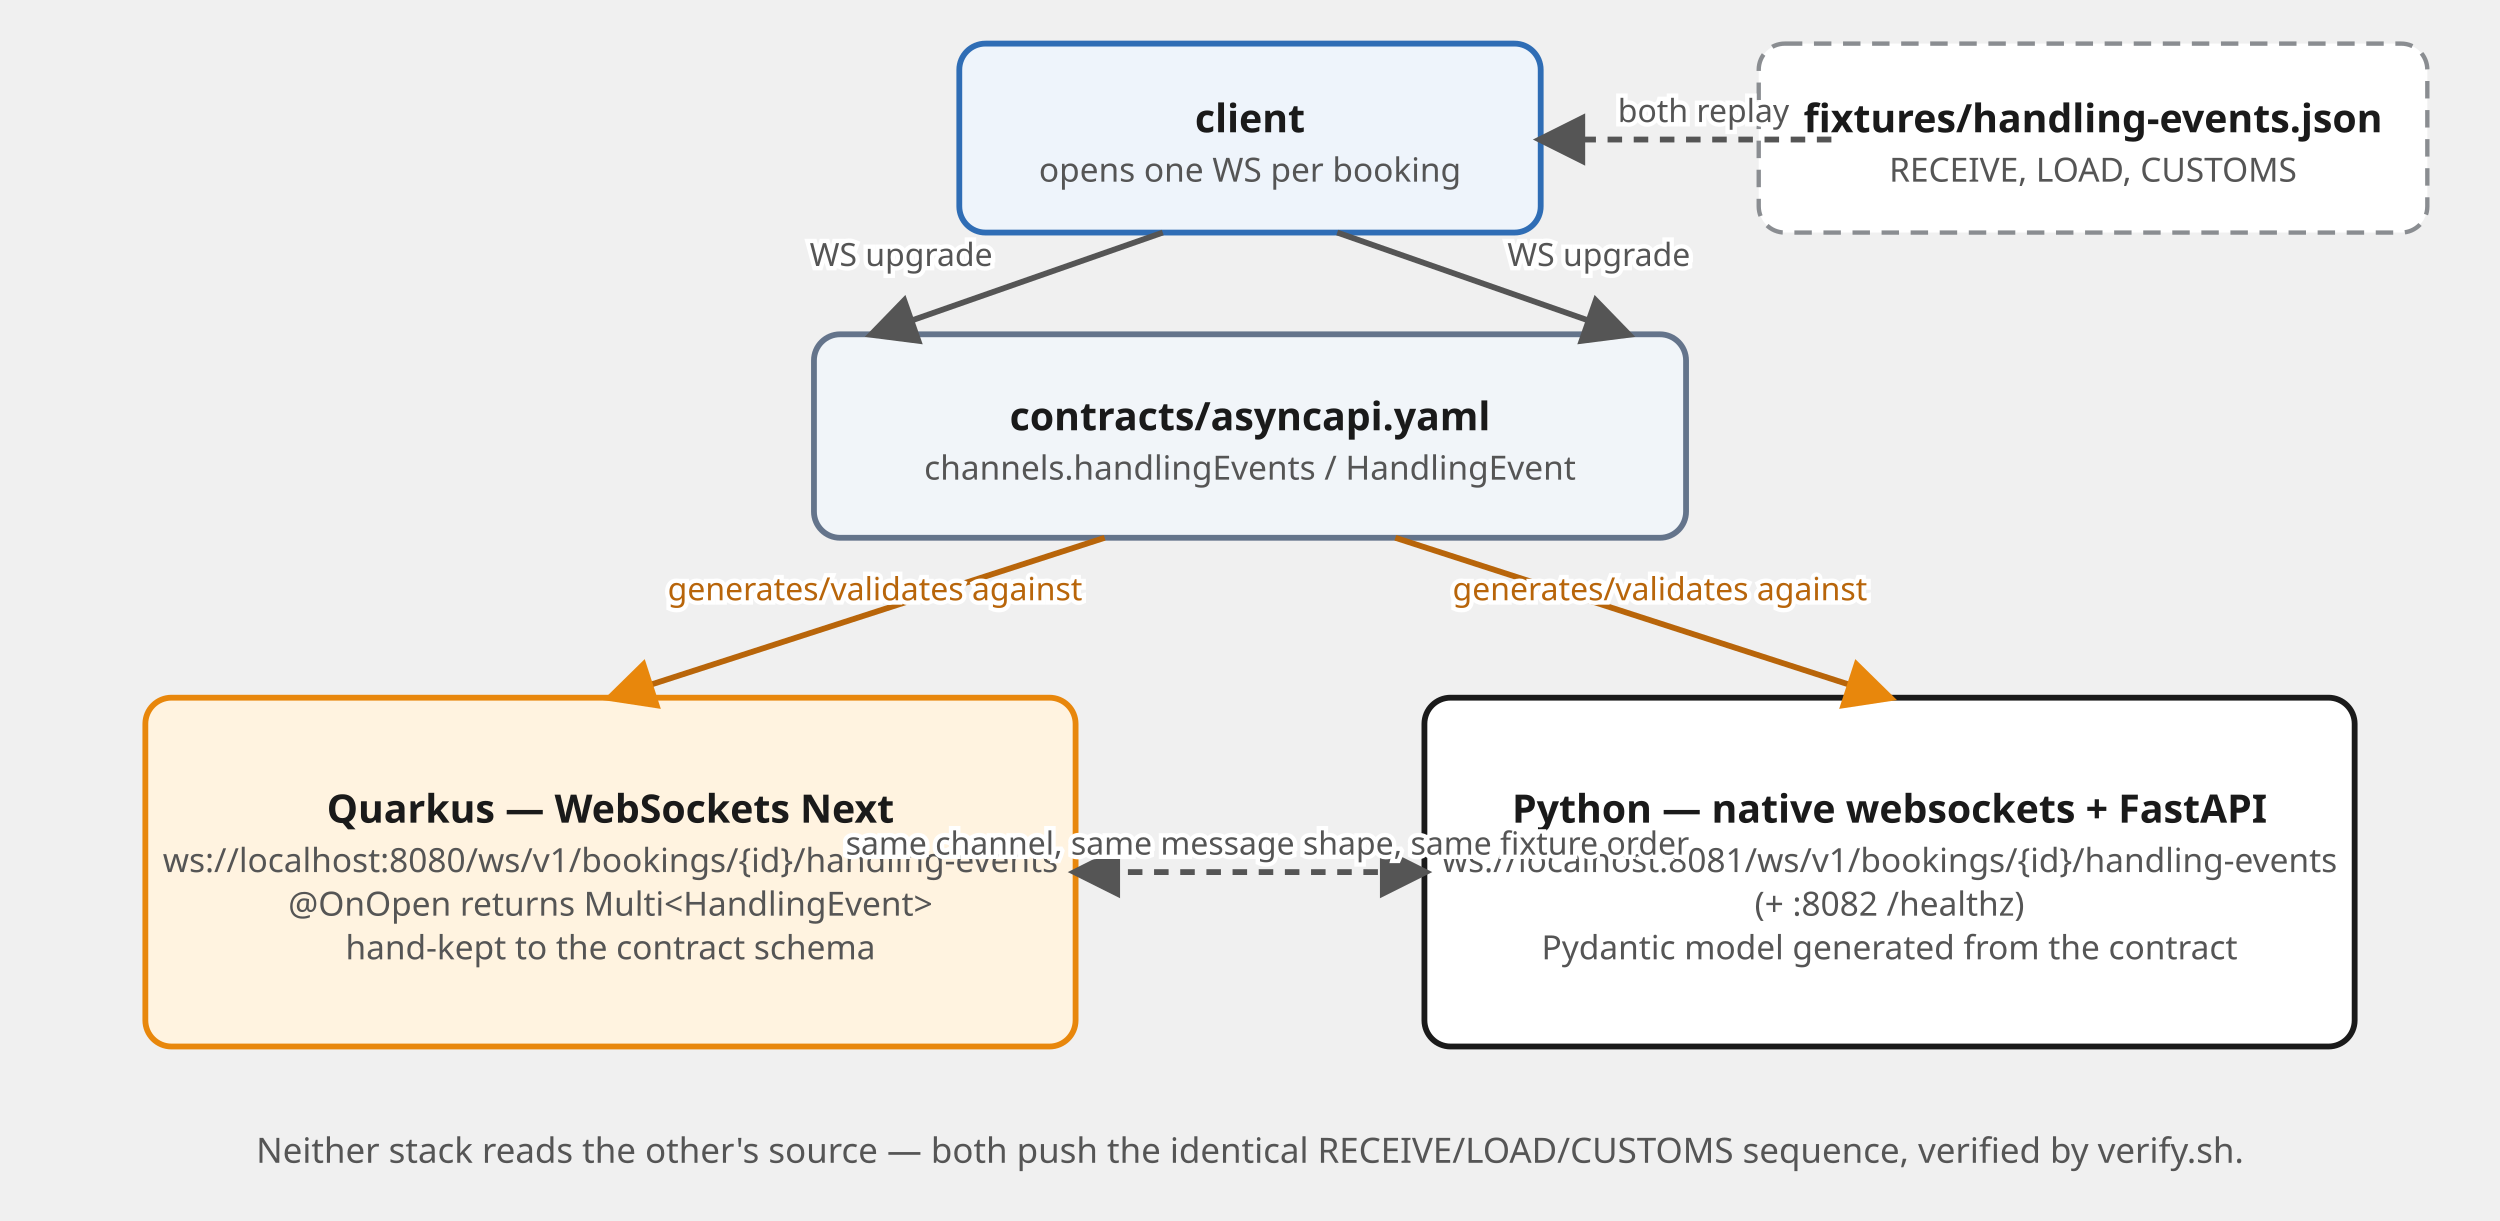
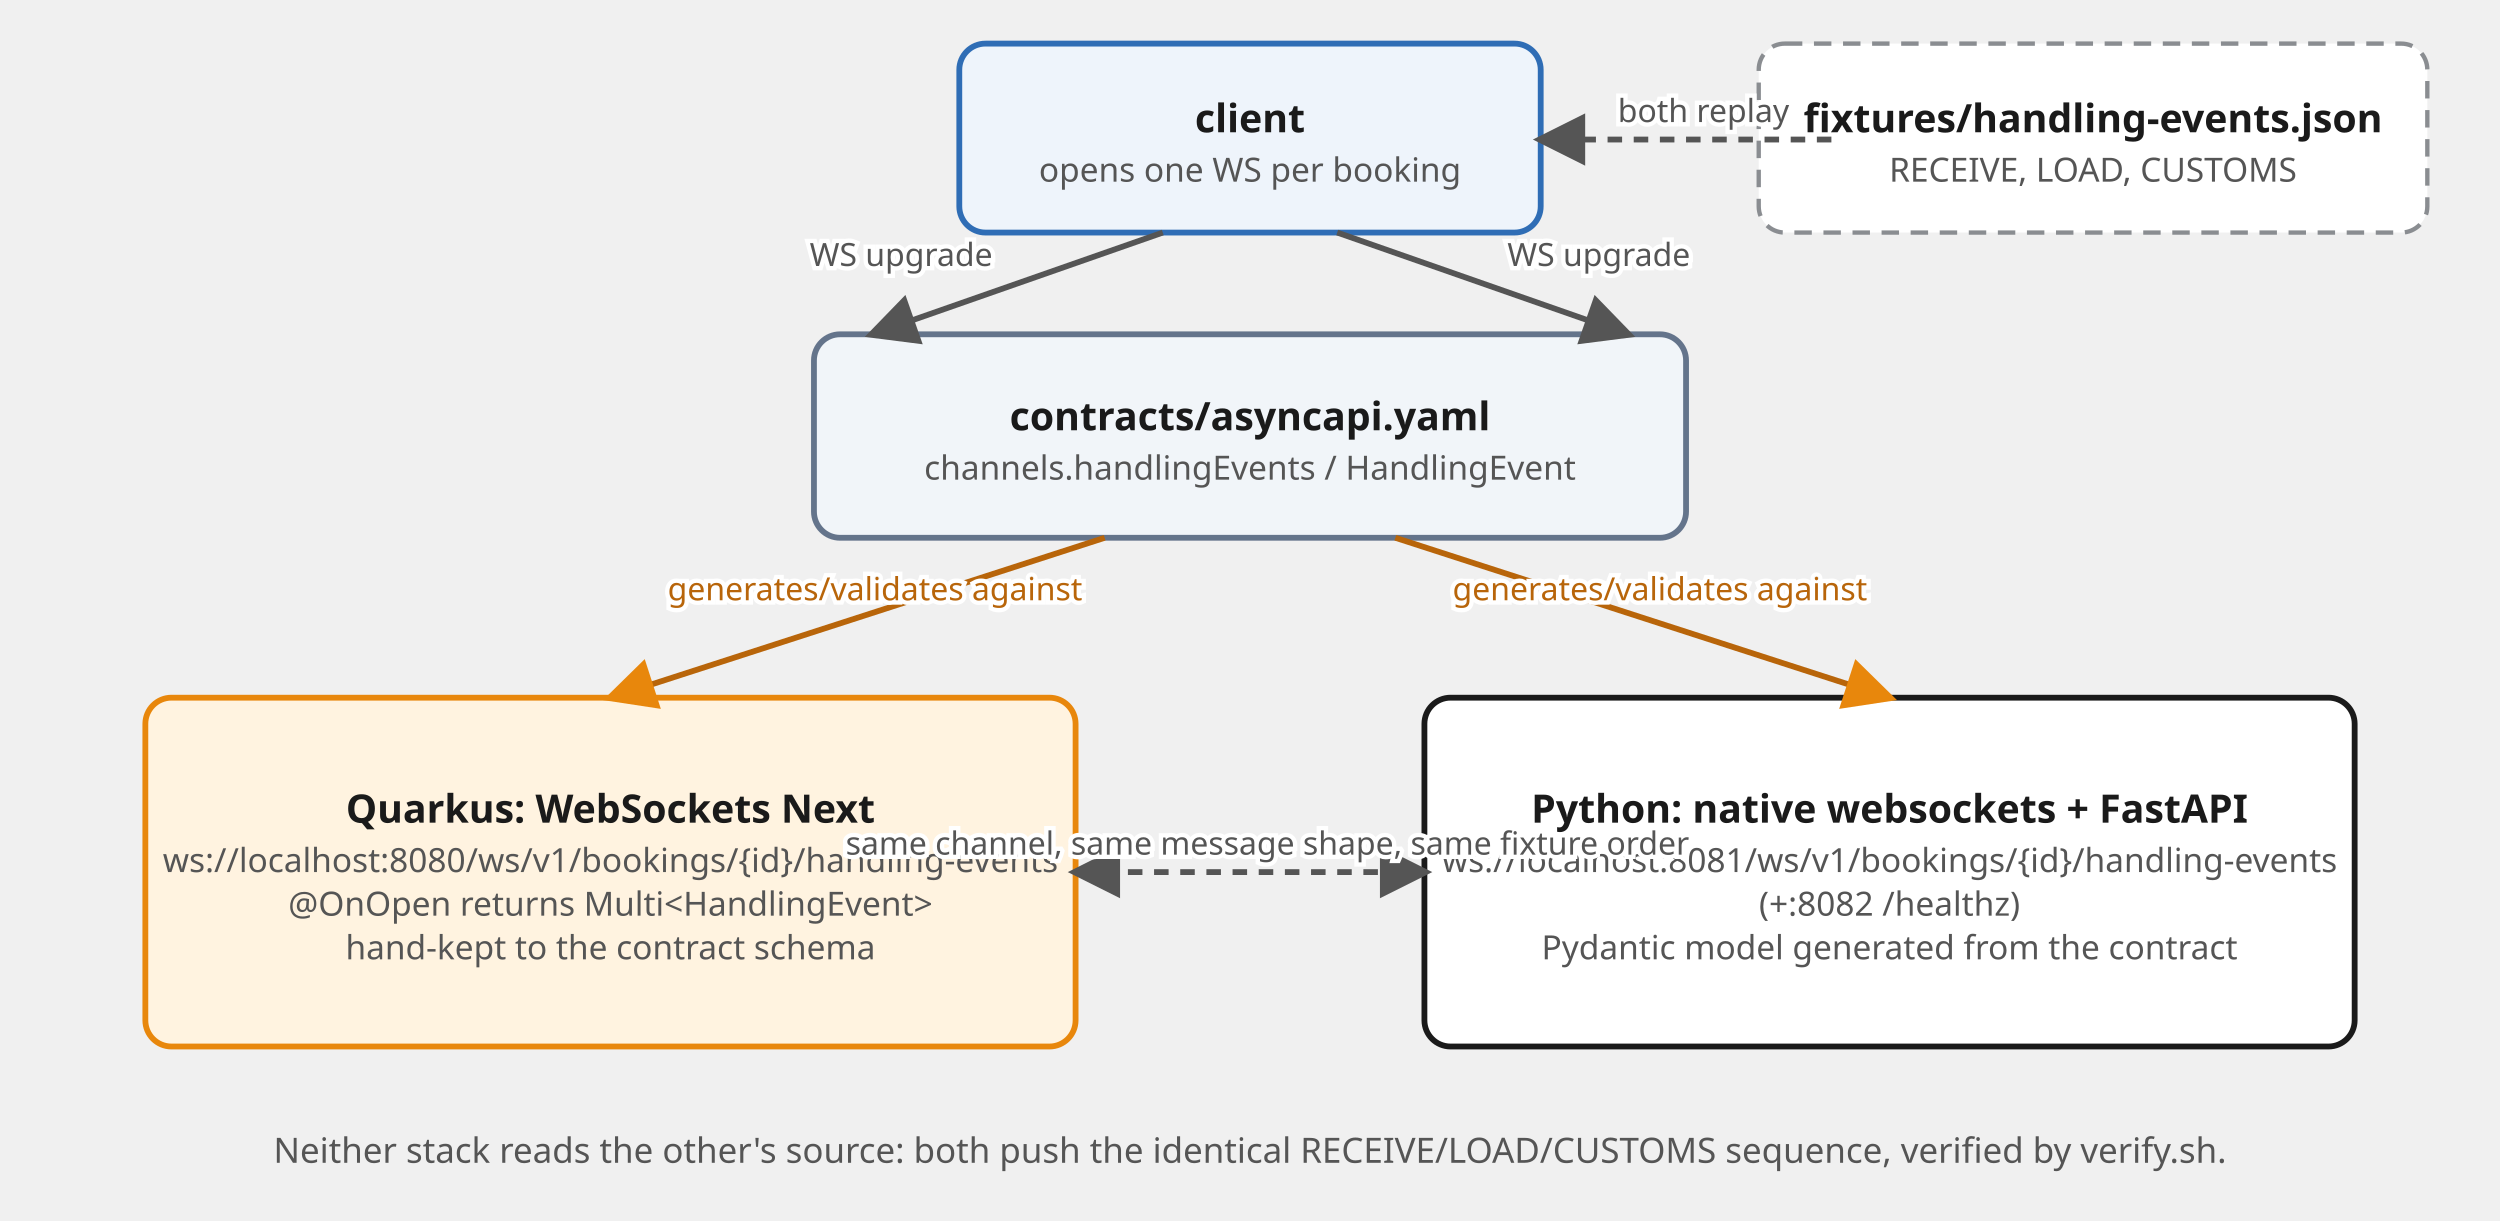
<svg xmlns="http://www.w3.org/2000/svg" viewBox="0 0 860 420" font-family="'Red Hat Text', system-ui, sans-serif" role="img">
  <defs>
    <marker id="a" viewBox="0 0 10 10" refX="8.5" refY="5" markerWidth="9" markerHeight="9" orient="auto-start-reverse">
      <path d="M0,0 L10,5 L0,10 z" fill="#555" />
    </marker>
    <marker id="am" viewBox="0 0 10 10" refX="8.5" refY="5" markerWidth="9" markerHeight="9" orient="auto-start-reverse">
      <path d="M0,0 L10,5 L0,10 z" fill="#e8870c" />
    </marker>
  </defs>
  <rect x="330" y="15" width="200" height="65" rx="9" fill="#eef4fb" stroke="#2f6db5" stroke-width="2" />
  <text x="430.0" y="45.5" font-size="13.5" font-weight="700" fill="#1a1a1a" text-anchor="middle">client</text>
  <text x="430.0" y="62.5" font-size="11.5" fill="#555555" text-anchor="middle">opens one WS per booking</text>
  <rect x="280" y="115" width="300" height="70" rx="9" fill="#f1f5f9" stroke="#64748b" stroke-width="2" />
  <text x="430.0" y="148.0" font-size="13.5" font-weight="700" fill="#1a1a1a" text-anchor="middle">contracts/asyncapi.yaml</text>
  <text x="430.0" y="165.0" font-size="11.5" fill="#555555" text-anchor="middle">channels.handlingEvents / HandlingEvent</text>
  <rect x="50" y="240" width="320" height="120" rx="9" fill="#fff3e0" stroke="#e8870c" stroke-width="2" />
-   <text x="210.0" y="283.0" font-size="13.5" font-weight="700" fill="#1a1a1a" text-anchor="middle">Quarkus — WebSockets Next</text>
+   <text x="210.0" y="283.0" font-size="13.5" font-weight="700" fill="#1a1a1a" text-anchor="middle">Quarkus: WebSockets Next</text>
  <text x="210.0" y="300.0" font-size="11.5" fill="#555555" text-anchor="middle">ws://localhost:8080/ws/v1/bookings/{id}/handling-events</text>
  <text x="210.0" y="315.0" font-size="11.5" fill="#555555" text-anchor="middle">@OnOpen returns Multi&lt;HandlingEvent&gt;</text>
  <text x="210.0" y="330.0" font-size="11.5" fill="#555555" text-anchor="middle">hand-kept to the contract schema</text>
  <rect x="490" y="240" width="320" height="120" rx="9" fill="#ffffff" stroke="#1a1a1a" stroke-width="2" />
-   <text x="650.0" y="283.0" font-size="13.5" font-weight="700" fill="#1a1a1a" text-anchor="middle">Python — native websockets + FastAPI</text>
+   <text x="650.0" y="283.0" font-size="13.5" font-weight="700" fill="#1a1a1a" text-anchor="middle">Python: native websockets + FastAPI</text>
  <text x="650.0" y="300.0" font-size="11.5" fill="#555555" text-anchor="middle">ws://localhost:8081/ws/v1/bookings/{id}/handling-events</text>
-   <text x="650.0" y="315.0" font-size="11.5" fill="#555555" text-anchor="middle">(+ :8082 /healthz)</text>
+   <text x="650.0" y="315.0" font-size="11.5" fill="#555555" text-anchor="middle">(+:8082 /healthz)</text>
  <text x="650.0" y="330.0" font-size="11.5" fill="#555555" text-anchor="middle">Pydantic model generated from the contract</text>
  <rect x="605" y="15" width="230" height="65" rx="9" fill="#ffffff" stroke="#8a8d91" stroke-width="1.5" stroke-dasharray="6 4" />
  <text x="720.0" y="45.5" font-size="13.5" font-weight="700" fill="#1a1a1a" text-anchor="middle">fixtures/handling-events.json</text>
  <text x="720.0" y="62.5" font-size="11.5" fill="#555555" text-anchor="middle">RECEIVE, LOAD, CUSTOMS</text>
  <path d="M400,80 L300,115" fill="none" stroke="#555" stroke-width="2" marker-end="url(#a)" />
  <text x="310.0" y="91.5" font-size="11" fill="#ffffff" stroke="#ffffff" stroke-width="3" paint-order="stroke" text-anchor="middle">WS upgrade</text>
  <text x="310.0" y="91.5" font-size="11" fill="#555" text-anchor="middle">WS upgrade</text>
  <path d="M460,80 L560,115" fill="none" stroke="#555" stroke-width="2" marker-end="url(#a)" />
  <text x="550.0" y="91.5" font-size="11" fill="#ffffff" stroke="#ffffff" stroke-width="3" paint-order="stroke" text-anchor="middle">WS upgrade</text>
  <text x="550.0" y="91.5" font-size="11" fill="#555" text-anchor="middle">WS upgrade</text>
  <path d="M630,48 L530,48" fill="none" stroke="#555" stroke-width="2" stroke-dasharray="5 4" marker-end="url(#a)" />
  <text x="586.0" y="42.0" font-size="11" fill="#ffffff" stroke="#ffffff" stroke-width="3" paint-order="stroke" text-anchor="middle">both replay</text>
  <text x="586.0" y="42.0" font-size="11" fill="#555" text-anchor="middle">both replay</text>
  <path d="M380,185 L210,240" fill="none" stroke="#b8650a" stroke-width="2" marker-end="url(#am)" />
  <text x="301.0" y="206.5" font-size="11" fill="#ffffff" stroke="#ffffff" stroke-width="3" paint-order="stroke" text-anchor="middle">generates/validates against</text>
  <text x="301.0" y="206.5" font-size="11" fill="#b8650a" text-anchor="middle">generates/validates against</text>
  <path d="M480,185 L650,240" fill="none" stroke="#b8650a" stroke-width="2" marker-end="url(#am)" />
  <text x="571.0" y="206.5" font-size="11" fill="#ffffff" stroke="#ffffff" stroke-width="3" paint-order="stroke" text-anchor="middle">generates/validates against</text>
  <text x="571.0" y="206.5" font-size="11" fill="#b8650a" text-anchor="middle">generates/validates against</text>
  <path d="M370,300 L490,300" fill="none" stroke="#555" stroke-width="2" stroke-dasharray="5 4" marker-start="url(#a)" marker-end="url(#a)" />
  <text x="436.0" y="294.0" font-size="11" fill="#ffffff" stroke="#ffffff" stroke-width="3" paint-order="stroke" text-anchor="middle">same channel, same message shape, same fixture order</text>
  <text x="436.0" y="294.0" font-size="11" fill="#555" text-anchor="middle">same channel, same message shape, same fixture order</text>
-   <text x="430" y="400" font-size="12" fill="#555555" text-anchor="middle">Neither stack reads the other's source — both push the identical RECEIVE/LOAD/CUSTOMS sequence, verified by verify.sh.</text>
+   <text x="430" y="400" font-size="12" fill="#555555" text-anchor="middle">Neither stack reads the other's source: both push the identical RECEIVE/LOAD/CUSTOMS sequence, verified by verify.sh.</text>
</svg>
